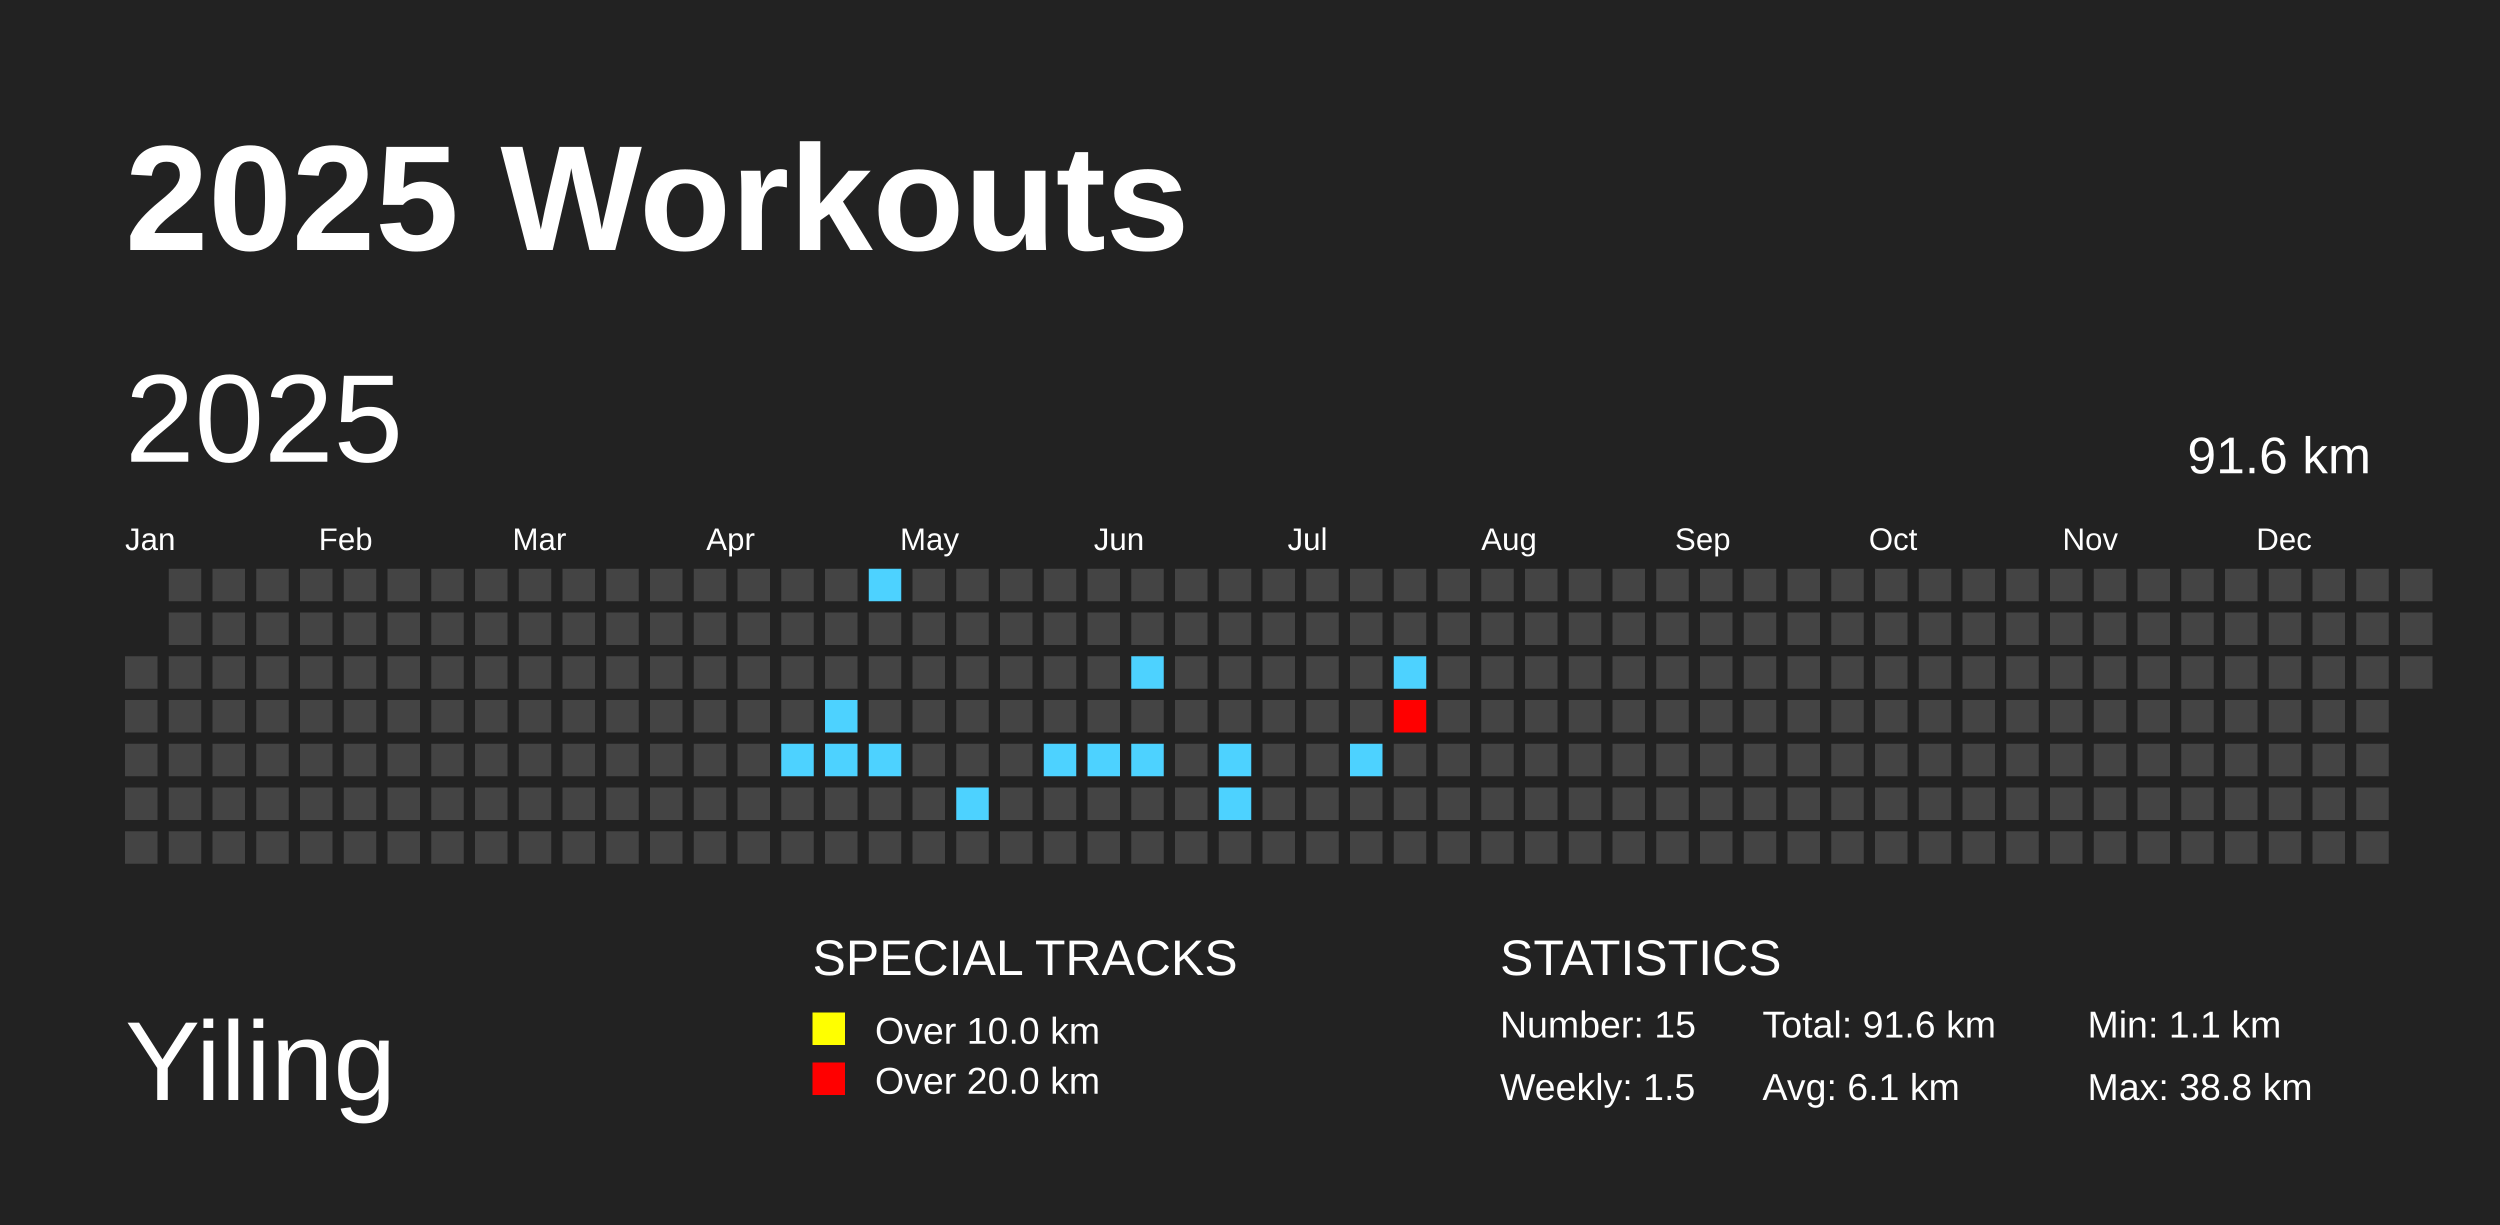
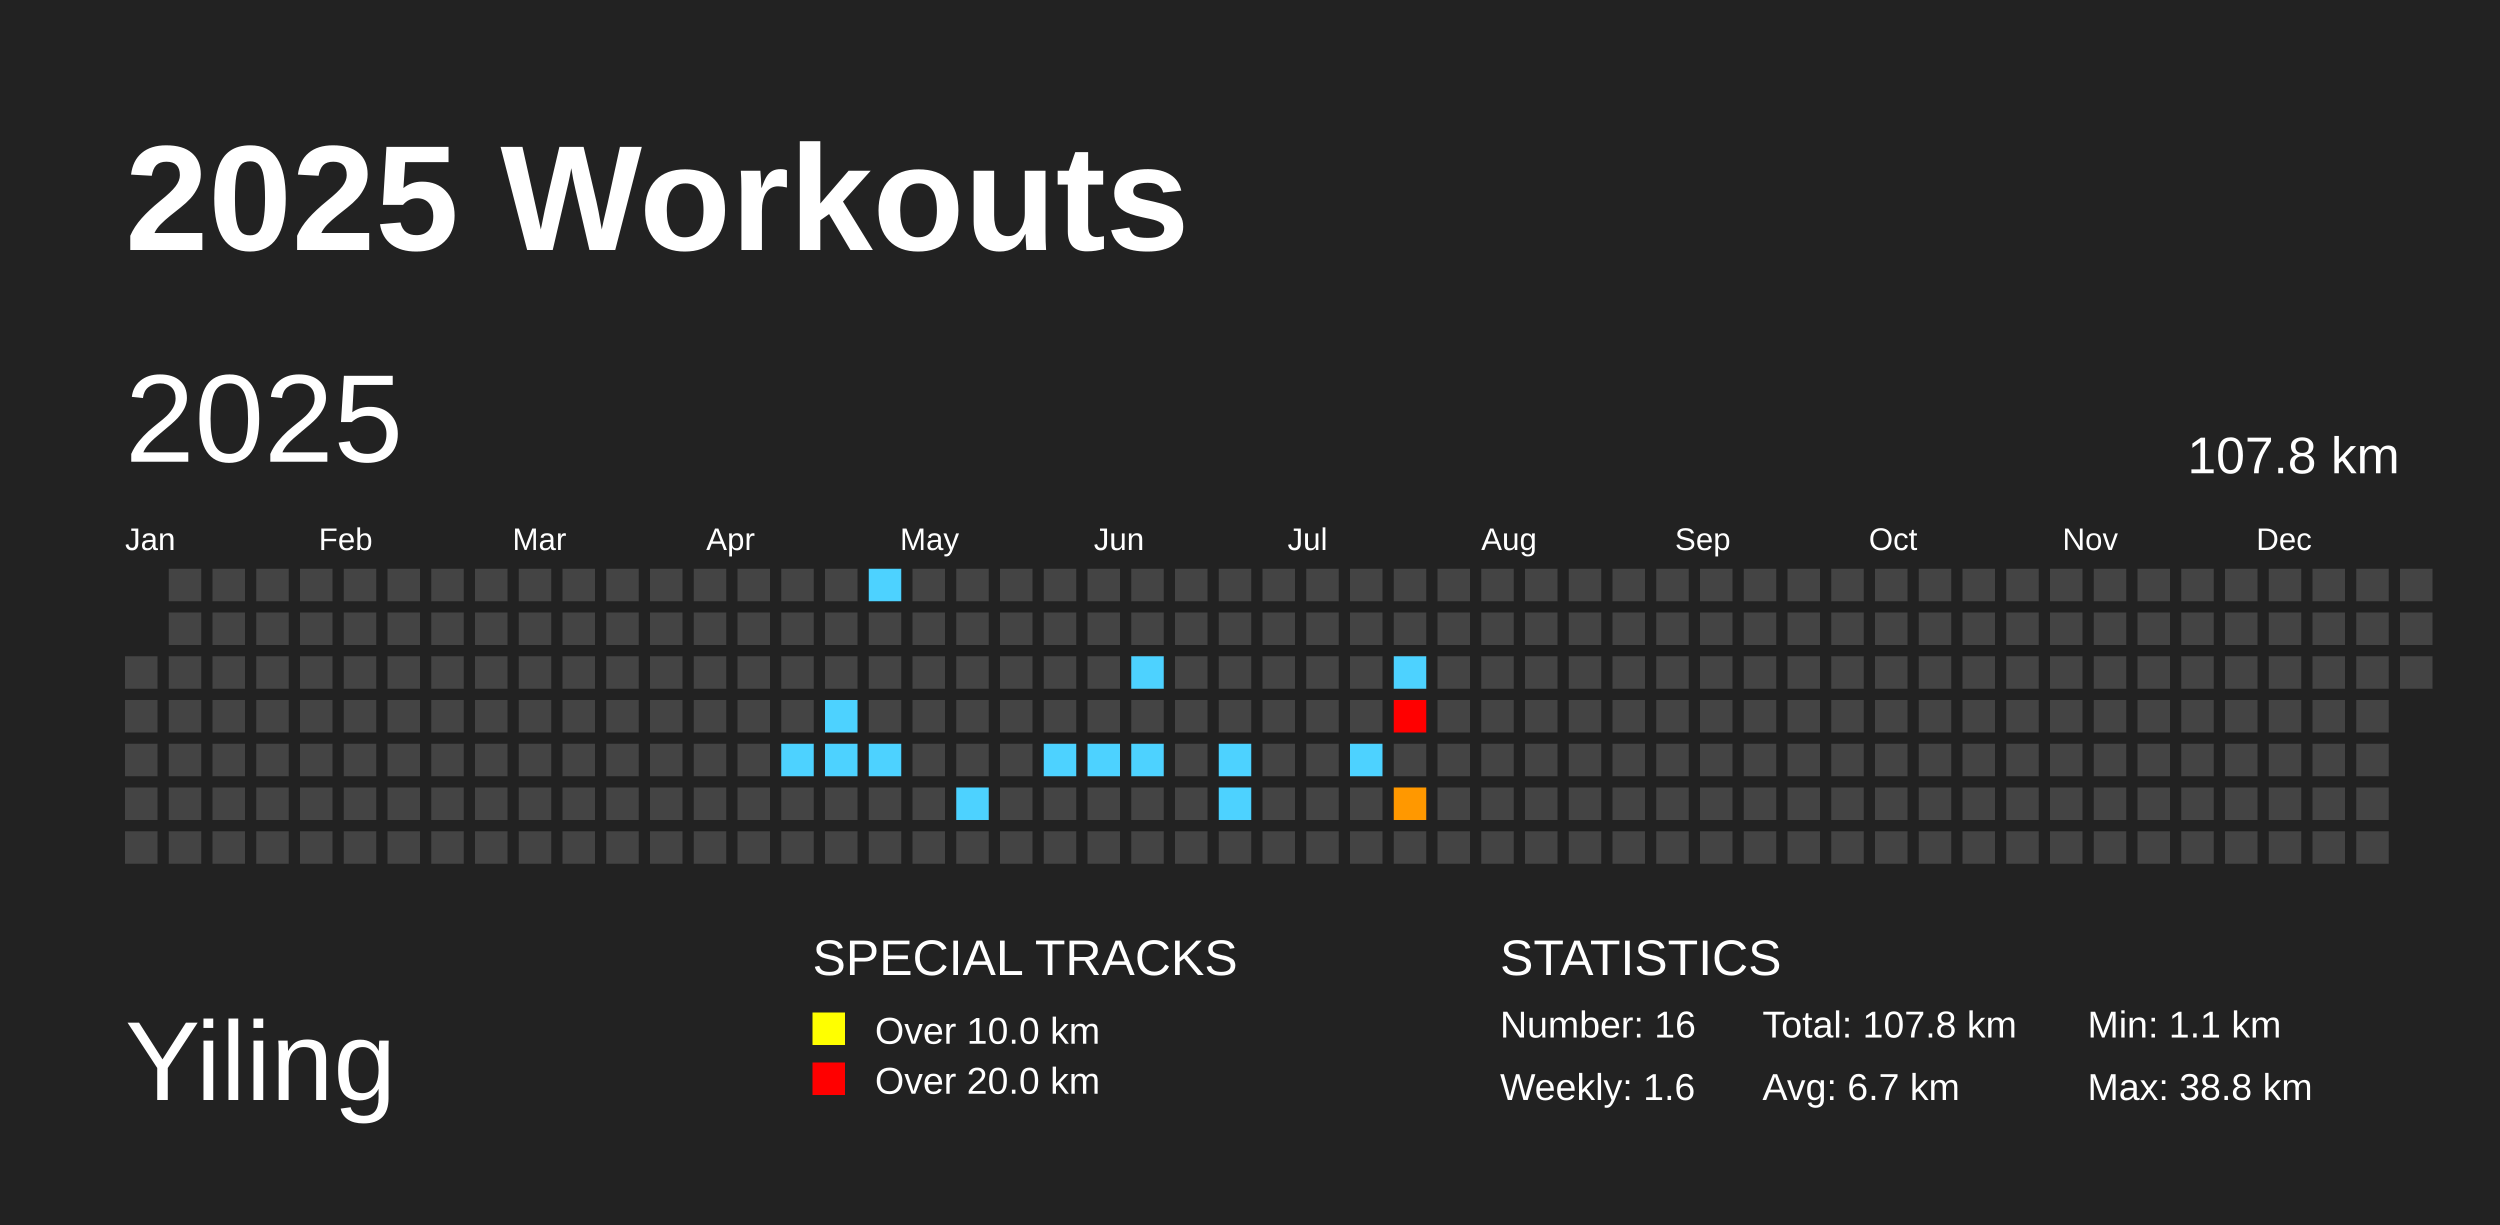
<svg xmlns="http://www.w3.org/2000/svg" baseProfile="full" height="98mm" version="1.1" viewBox="0,0,200,98" width="200mm">
  <defs />
  <rect fill="#222222" height="98" width="200" x="0" y="0" />
  <text fill="#FFFFFF" style="font-size:12px; font-family:Arial; font-weight:bold;" x="10" y="20">2025 Workouts</text>
  <text fill="#FFFFFF" style="font-size:9px; font-family:Arial" x="10" y="88">Yiling</text>
  <text fill="#FFFFFF" style="font-size:4px; font-family:Arial" x="65" y="78">SPECIAL TRACKS</text>
  <rect fill="yellow" height="2.6" width="2.6" x="65" y="81" />
  <text fill="#FFFFFF" style="font-size:3px; font-family:Arial" x="70" y="83.5">Over 10.0 km</text>
  <rect fill="red" height="2.6" width="2.6" x="65" y="85" />
  <text fill="#FFFFFF" style="font-size:3px; font-family:Arial" x="70" y="87.5">Over 20.0 km</text>
  <text fill="#FFFFFF" style="font-size:4px; font-family:Arial" x="120" y="78">STATISTICS</text>
-   <text fill="#FFFFFF" style="font-size:3px; font-family:Arial" x="120" y="83">Number: 15</text>
-   <text fill="#FFFFFF" style="font-size:3px; font-family:Arial" x="120" y="88">Weekly: 1.5</text>
-   <text fill="#FFFFFF" style="font-size:3px; font-family:Arial" x="141" y="83">Total: 91.6 km</text>
-   <text fill="#FFFFFF" style="font-size:3px; font-family:Arial" x="141" y="88">Avg: 6.1 km</text>
+   <text fill="#FFFFFF" style="font-size:3px; font-family:Arial" x="120" y="83">Number: 16</text>
+   <text fill="#FFFFFF" style="font-size:3px; font-family:Arial" x="120" y="88">Weekly: 1.6</text>
+   <text fill="#FFFFFF" style="font-size:3px; font-family:Arial" x="141" y="83">Total: 107.8 km</text>
+   <text fill="#FFFFFF" style="font-size:3px; font-family:Arial" x="141" y="88">Avg: 6.7 km</text>
  <text fill="#FFFFFF" style="font-size:3px; font-family:Arial" x="167" y="83">Min: 1.1 km</text>
  <text fill="#FFFFFF" style="font-size:3px; font-family:Arial" x="167" y="88">Max: 38.8 km</text>
  <text dominant-baseline="hanging" fill="#FFFFFF" style="font-size:10.0px; font-family:Arial;" x="10" y="30">2025</text>
-   <text dominant-baseline="hanging" fill="#FFFFFF" style="font-size:4.125px; font-family:Arial;" x="175" y="35">91.6 km</text>
+   <text dominant-baseline="hanging" fill="#FFFFFF" style="font-size:4.125px; font-family:Arial;" x="175" y="35">107.8 km</text>
  <text fill="#FFFFFF" style="font-size:2.5px; font-family:Arial" x="10.0" y="44">Jan</text>
  <text fill="#FFFFFF" style="font-size:2.5px; font-family:Arial" x="25.5" y="44">Feb</text>
  <text fill="#FFFFFF" style="font-size:2.5px; font-family:Arial" x="41.0" y="44">Mar</text>
  <text fill="#FFFFFF" style="font-size:2.5px; font-family:Arial" x="56.5" y="44">Apr</text>
  <text fill="#FFFFFF" style="font-size:2.5px; font-family:Arial" x="72.0" y="44">May</text>
  <text fill="#FFFFFF" style="font-size:2.5px; font-family:Arial" x="87.5" y="44">Jun</text>
  <text fill="#FFFFFF" style="font-size:2.5px; font-family:Arial" x="103.0" y="44">Jul</text>
  <text fill="#FFFFFF" style="font-size:2.5px; font-family:Arial" x="118.5" y="44">Aug</text>
  <text fill="#FFFFFF" style="font-size:2.5px; font-family:Arial" x="134.0" y="44">Sep</text>
  <text fill="#FFFFFF" style="font-size:2.5px; font-family:Arial" x="149.5" y="44">Oct</text>
  <text fill="#FFFFFF" style="font-size:2.5px; font-family:Arial" x="165.0" y="44">Nov</text>
  <text fill="#FFFFFF" style="font-size:2.5px; font-family:Arial" x="180.5" y="44">Dec</text>
  <rect fill="#444444" height="2.6" width="2.6" x="10.0" y="52.5" />
  <rect fill="#444444" height="2.6" width="2.6" x="10.0" y="56.0" />
  <rect fill="#444444" height="2.6" width="2.6" x="10.0" y="59.5" />
  <rect fill="#444444" height="2.6" width="2.6" x="10.0" y="63.0" />
  <rect fill="#444444" height="2.6" width="2.6" x="10.0" y="66.5" />
  <rect fill="#444444" height="2.6" width="2.6" x="13.5" y="45.5" />
  <rect fill="#444444" height="2.6" width="2.6" x="13.5" y="49.0" />
  <rect fill="#444444" height="2.6" width="2.6" x="13.5" y="52.5" />
  <rect fill="#444444" height="2.6" width="2.6" x="13.5" y="56.0" />
  <rect fill="#444444" height="2.6" width="2.6" x="13.5" y="59.5" />
  <rect fill="#444444" height="2.6" width="2.6" x="13.5" y="63.0" />
  <rect fill="#444444" height="2.6" width="2.6" x="13.5" y="66.5" />
  <rect fill="#444444" height="2.6" width="2.6" x="17.0" y="45.5" />
  <rect fill="#444444" height="2.6" width="2.6" x="17.0" y="49.0" />
  <rect fill="#444444" height="2.6" width="2.6" x="17.0" y="52.5" />
  <rect fill="#444444" height="2.6" width="2.6" x="17.0" y="56.0" />
  <rect fill="#444444" height="2.6" width="2.6" x="17.0" y="59.5" />
  <rect fill="#444444" height="2.6" width="2.6" x="17.0" y="63.0" />
  <rect fill="#444444" height="2.6" width="2.6" x="17.0" y="66.5" />
  <rect fill="#444444" height="2.6" width="2.6" x="20.5" y="45.5" />
  <rect fill="#444444" height="2.6" width="2.6" x="20.5" y="49.0" />
  <rect fill="#444444" height="2.6" width="2.6" x="20.5" y="52.5" />
  <rect fill="#444444" height="2.6" width="2.6" x="20.5" y="56.0" />
  <rect fill="#444444" height="2.6" width="2.6" x="20.5" y="59.5" />
  <rect fill="#444444" height="2.6" width="2.6" x="20.5" y="63.0" />
  <rect fill="#444444" height="2.6" width="2.6" x="20.5" y="66.5" />
  <rect fill="#444444" height="2.6" width="2.6" x="24.0" y="45.5" />
  <rect fill="#444444" height="2.6" width="2.6" x="24.0" y="49.0" />
  <rect fill="#444444" height="2.6" width="2.6" x="24.0" y="52.5" />
  <rect fill="#444444" height="2.6" width="2.6" x="24.0" y="56.0" />
  <rect fill="#444444" height="2.6" width="2.6" x="24.0" y="59.5" />
  <rect fill="#444444" height="2.6" width="2.6" x="24.0" y="63.0" />
  <rect fill="#444444" height="2.6" width="2.6" x="24.0" y="66.5" />
  <rect fill="#444444" height="2.6" width="2.6" x="27.5" y="45.5" />
  <rect fill="#444444" height="2.6" width="2.6" x="27.5" y="49.0" />
  <rect fill="#444444" height="2.6" width="2.6" x="27.5" y="52.5" />
  <rect fill="#444444" height="2.6" width="2.6" x="27.5" y="56.0" />
  <rect fill="#444444" height="2.6" width="2.6" x="27.5" y="59.5" />
  <rect fill="#444444" height="2.6" width="2.6" x="27.5" y="63.0" />
  <rect fill="#444444" height="2.6" width="2.6" x="27.5" y="66.5" />
  <rect fill="#444444" height="2.6" width="2.6" x="31.0" y="45.5" />
  <rect fill="#444444" height="2.6" width="2.6" x="31.0" y="49.0" />
  <rect fill="#444444" height="2.6" width="2.6" x="31.0" y="52.5" />
  <rect fill="#444444" height="2.6" width="2.6" x="31.0" y="56.0" />
  <rect fill="#444444" height="2.6" width="2.6" x="31.0" y="59.5" />
  <rect fill="#444444" height="2.6" width="2.6" x="31.0" y="63.0" />
  <rect fill="#444444" height="2.6" width="2.6" x="31.0" y="66.5" />
  <rect fill="#444444" height="2.6" width="2.6" x="34.5" y="45.5" />
  <rect fill="#444444" height="2.6" width="2.6" x="34.5" y="49.0" />
  <rect fill="#444444" height="2.6" width="2.6" x="34.5" y="52.5" />
  <rect fill="#444444" height="2.6" width="2.6" x="34.5" y="56.0" />
  <rect fill="#444444" height="2.6" width="2.6" x="34.5" y="59.5" />
  <rect fill="#444444" height="2.6" width="2.6" x="34.5" y="63.0" />
  <rect fill="#444444" height="2.6" width="2.6" x="34.5" y="66.5" />
  <rect fill="#444444" height="2.6" width="2.6" x="38.0" y="45.5" />
  <rect fill="#444444" height="2.6" width="2.6" x="38.0" y="49.0" />
  <rect fill="#444444" height="2.6" width="2.6" x="38.0" y="52.5" />
  <rect fill="#444444" height="2.6" width="2.6" x="38.0" y="56.0" />
  <rect fill="#444444" height="2.6" width="2.6" x="38.0" y="59.5" />
  <rect fill="#444444" height="2.6" width="2.6" x="38.0" y="63.0" />
  <rect fill="#444444" height="2.6" width="2.6" x="38.0" y="66.5" />
  <rect fill="#444444" height="2.6" width="2.6" x="41.5" y="45.5" />
  <rect fill="#444444" height="2.6" width="2.6" x="41.5" y="49.0" />
  <rect fill="#444444" height="2.6" width="2.6" x="41.5" y="52.5" />
  <rect fill="#444444" height="2.6" width="2.6" x="41.5" y="56.0" />
  <rect fill="#444444" height="2.6" width="2.6" x="41.5" y="59.5" />
  <rect fill="#444444" height="2.6" width="2.6" x="41.5" y="63.0" />
  <rect fill="#444444" height="2.6" width="2.6" x="41.5" y="66.5" />
  <rect fill="#444444" height="2.6" width="2.6" x="45.0" y="45.5" />
  <rect fill="#444444" height="2.6" width="2.6" x="45.0" y="49.0" />
  <rect fill="#444444" height="2.6" width="2.6" x="45.0" y="52.5" />
  <rect fill="#444444" height="2.6" width="2.6" x="45.0" y="56.0" />
  <rect fill="#444444" height="2.6" width="2.6" x="45.0" y="59.5" />
  <rect fill="#444444" height="2.6" width="2.6" x="45.0" y="63.0" />
  <rect fill="#444444" height="2.6" width="2.6" x="45.0" y="66.5" />
  <rect fill="#444444" height="2.6" width="2.6" x="48.5" y="45.5" />
  <rect fill="#444444" height="2.6" width="2.6" x="48.5" y="49.0" />
  <rect fill="#444444" height="2.6" width="2.6" x="48.5" y="52.5" />
  <rect fill="#444444" height="2.6" width="2.6" x="48.5" y="56.0" />
  <rect fill="#444444" height="2.6" width="2.6" x="48.5" y="59.5" />
  <rect fill="#444444" height="2.6" width="2.6" x="48.5" y="63.0" />
  <rect fill="#444444" height="2.6" width="2.6" x="48.5" y="66.5" />
  <rect fill="#444444" height="2.6" width="2.6" x="52.0" y="45.5" />
  <rect fill="#444444" height="2.6" width="2.6" x="52.0" y="49.0" />
  <rect fill="#444444" height="2.6" width="2.6" x="52.0" y="52.5" />
  <rect fill="#444444" height="2.6" width="2.6" x="52.0" y="56.0" />
  <rect fill="#444444" height="2.6" width="2.6" x="52.0" y="59.5" />
  <rect fill="#444444" height="2.6" width="2.6" x="52.0" y="63.0" />
  <rect fill="#444444" height="2.6" width="2.6" x="52.0" y="66.5" />
  <rect fill="#444444" height="2.6" width="2.6" x="55.5" y="45.5" />
  <rect fill="#444444" height="2.6" width="2.6" x="55.5" y="49.0" />
  <rect fill="#444444" height="2.6" width="2.6" x="55.5" y="52.5" />
  <rect fill="#444444" height="2.6" width="2.6" x="55.5" y="56.0" />
  <rect fill="#444444" height="2.6" width="2.6" x="55.5" y="59.5" />
  <rect fill="#444444" height="2.6" width="2.6" x="55.5" y="63.0" />
  <rect fill="#444444" height="2.6" width="2.6" x="55.5" y="66.5" />
  <rect fill="#444444" height="2.6" width="2.6" x="59.0" y="45.5" />
  <rect fill="#444444" height="2.6" width="2.6" x="59.0" y="49.0" />
  <rect fill="#444444" height="2.6" width="2.6" x="59.0" y="52.5" />
  <rect fill="#444444" height="2.6" width="2.6" x="59.0" y="56.0" />
  <rect fill="#444444" height="2.6" width="2.6" x="59.0" y="59.5" />
  <rect fill="#444444" height="2.6" width="2.6" x="59.0" y="63.0" />
  <rect fill="#444444" height="2.6" width="2.6" x="59.0" y="66.5" />
  <rect fill="#444444" height="2.6" width="2.6" x="62.5" y="45.5" />
  <rect fill="#444444" height="2.6" width="2.6" x="62.5" y="49.0" />
  <rect fill="#444444" height="2.6" width="2.6" x="62.5" y="52.5" />
  <rect fill="#444444" height="2.6" width="2.6" x="62.5" y="56.0" />
  <rect fill="#4dd2ff" height="2.6" width="2.6" x="62.5" y="59.5" />
  <rect fill="#444444" height="2.6" width="2.6" x="62.5" y="63.0" />
  <rect fill="#444444" height="2.6" width="2.6" x="62.5" y="66.5" />
  <rect fill="#444444" height="2.6" width="2.6" x="66.0" y="45.5" />
  <rect fill="#444444" height="2.6" width="2.6" x="66.0" y="49.0" />
  <rect fill="#444444" height="2.6" width="2.6" x="66.0" y="52.5" />
  <rect fill="#4dd2ff" height="2.6" width="2.6" x="66.0" y="56.0" />
  <rect fill="#4dd2ff" height="2.6" width="2.6" x="66.0" y="59.5" />
  <rect fill="#444444" height="2.6" width="2.6" x="66.0" y="63.0" />
  <rect fill="#444444" height="2.6" width="2.6" x="66.0" y="66.5" />
  <rect fill="#4dd2ff" height="2.6" width="2.6" x="69.5" y="45.5" />
  <rect fill="#444444" height="2.6" width="2.6" x="69.5" y="49.0" />
  <rect fill="#444444" height="2.6" width="2.6" x="69.5" y="52.5" />
  <rect fill="#444444" height="2.6" width="2.6" x="69.5" y="56.0" />
  <rect fill="#4dd2ff" height="2.6" width="2.6" x="69.5" y="59.5" />
  <rect fill="#444444" height="2.6" width="2.6" x="69.5" y="63.0" />
  <rect fill="#444444" height="2.6" width="2.6" x="69.5" y="66.5" />
  <rect fill="#444444" height="2.6" width="2.6" x="73.0" y="45.5" />
  <rect fill="#444444" height="2.6" width="2.6" x="73.0" y="49.0" />
  <rect fill="#444444" height="2.6" width="2.6" x="73.0" y="52.5" />
  <rect fill="#444444" height="2.6" width="2.6" x="73.0" y="56.0" />
  <rect fill="#444444" height="2.6" width="2.6" x="73.0" y="59.5" />
  <rect fill="#444444" height="2.6" width="2.6" x="73.0" y="63.0" />
  <rect fill="#444444" height="2.6" width="2.6" x="73.0" y="66.5" />
  <rect fill="#444444" height="2.6" width="2.6" x="76.5" y="45.5" />
  <rect fill="#444444" height="2.6" width="2.6" x="76.5" y="49.0" />
  <rect fill="#444444" height="2.6" width="2.6" x="76.5" y="52.5" />
  <rect fill="#444444" height="2.6" width="2.6" x="76.5" y="56.0" />
  <rect fill="#444444" height="2.6" width="2.6" x="76.5" y="59.5" />
  <rect fill="#4dd2ff" height="2.6" width="2.6" x="76.5" y="63.0" />
  <rect fill="#444444" height="2.6" width="2.6" x="76.5" y="66.5" />
  <rect fill="#444444" height="2.6" width="2.6" x="80.0" y="45.5" />
  <rect fill="#444444" height="2.6" width="2.6" x="80.0" y="49.0" />
  <rect fill="#444444" height="2.6" width="2.6" x="80.0" y="52.5" />
  <rect fill="#444444" height="2.6" width="2.6" x="80.0" y="56.0" />
  <rect fill="#444444" height="2.6" width="2.6" x="80.0" y="59.5" />
  <rect fill="#444444" height="2.6" width="2.6" x="80.0" y="63.0" />
  <rect fill="#444444" height="2.6" width="2.6" x="80.0" y="66.5" />
  <rect fill="#444444" height="2.6" width="2.6" x="83.5" y="45.5" />
  <rect fill="#444444" height="2.6" width="2.6" x="83.5" y="49.0" />
  <rect fill="#444444" height="2.6" width="2.6" x="83.5" y="52.5" />
  <rect fill="#444444" height="2.6" width="2.6" x="83.5" y="56.0" />
  <rect fill="#4dd2ff" height="2.6" width="2.6" x="83.5" y="59.5" />
  <rect fill="#444444" height="2.6" width="2.6" x="83.5" y="63.0" />
  <rect fill="#444444" height="2.6" width="2.6" x="83.5" y="66.5" />
  <rect fill="#444444" height="2.6" width="2.6" x="87.0" y="45.5" />
  <rect fill="#444444" height="2.6" width="2.6" x="87.0" y="49.0" />
  <rect fill="#444444" height="2.6" width="2.6" x="87.0" y="52.5" />
  <rect fill="#444444" height="2.6" width="2.6" x="87.0" y="56.0" />
  <rect fill="#4dd2ff" height="2.6" width="2.6" x="87.0" y="59.5" />
  <rect fill="#444444" height="2.6" width="2.6" x="87.0" y="63.0" />
  <rect fill="#444444" height="2.6" width="2.6" x="87.0" y="66.5" />
  <rect fill="#444444" height="2.6" width="2.6" x="90.5" y="45.5" />
  <rect fill="#444444" height="2.6" width="2.6" x="90.5" y="49.0" />
  <rect fill="#4dd2ff" height="2.6" width="2.6" x="90.5" y="52.5" />
  <rect fill="#444444" height="2.6" width="2.6" x="90.5" y="56.0" />
  <rect fill="#4dd2ff" height="2.6" width="2.6" x="90.5" y="59.5" />
  <rect fill="#444444" height="2.6" width="2.6" x="90.5" y="63.0" />
  <rect fill="#444444" height="2.6" width="2.6" x="90.5" y="66.5" />
  <rect fill="#444444" height="2.6" width="2.6" x="94.0" y="45.5" />
  <rect fill="#444444" height="2.6" width="2.6" x="94.0" y="49.0" />
  <rect fill="#444444" height="2.6" width="2.6" x="94.0" y="52.5" />
  <rect fill="#444444" height="2.6" width="2.6" x="94.0" y="56.0" />
  <rect fill="#444444" height="2.6" width="2.6" x="94.0" y="59.5" />
  <rect fill="#444444" height="2.6" width="2.6" x="94.0" y="63.0" />
  <rect fill="#444444" height="2.6" width="2.6" x="94.0" y="66.5" />
  <rect fill="#444444" height="2.6" width="2.6" x="97.5" y="45.5" />
  <rect fill="#444444" height="2.6" width="2.6" x="97.5" y="49.0" />
  <rect fill="#444444" height="2.6" width="2.6" x="97.5" y="52.5" />
  <rect fill="#444444" height="2.6" width="2.6" x="97.5" y="56.0" />
  <rect fill="#4dd2ff" height="2.6" width="2.6" x="97.5" y="59.5" />
  <rect fill="#4dd2ff" height="2.6" width="2.6" x="97.5" y="63.0" />
  <rect fill="#444444" height="2.6" width="2.6" x="97.5" y="66.5" />
  <rect fill="#444444" height="2.6" width="2.6" x="101.0" y="45.5" />
  <rect fill="#444444" height="2.6" width="2.6" x="101.0" y="49.0" />
  <rect fill="#444444" height="2.6" width="2.6" x="101.0" y="52.5" />
  <rect fill="#444444" height="2.6" width="2.6" x="101.0" y="56.0" />
  <rect fill="#444444" height="2.6" width="2.6" x="101.0" y="59.5" />
  <rect fill="#444444" height="2.6" width="2.6" x="101.0" y="63.0" />
  <rect fill="#444444" height="2.6" width="2.6" x="101.0" y="66.5" />
  <rect fill="#444444" height="2.6" width="2.6" x="104.5" y="45.5" />
  <rect fill="#444444" height="2.6" width="2.6" x="104.5" y="49.0" />
  <rect fill="#444444" height="2.6" width="2.6" x="104.5" y="52.5" />
  <rect fill="#444444" height="2.6" width="2.6" x="104.5" y="56.0" />
  <rect fill="#444444" height="2.6" width="2.6" x="104.5" y="59.5" />
  <rect fill="#444444" height="2.6" width="2.6" x="104.5" y="63.0" />
  <rect fill="#444444" height="2.6" width="2.6" x="104.5" y="66.5" />
  <rect fill="#444444" height="2.6" width="2.6" x="108.0" y="45.5" />
  <rect fill="#444444" height="2.6" width="2.6" x="108.0" y="49.0" />
  <rect fill="#444444" height="2.6" width="2.6" x="108.0" y="52.5" />
  <rect fill="#444444" height="2.6" width="2.6" x="108.0" y="56.0" />
  <rect fill="#4dd2ff" height="2.6" width="2.6" x="108.0" y="59.5" />
  <rect fill="#444444" height="2.6" width="2.6" x="108.0" y="63.0" />
  <rect fill="#444444" height="2.6" width="2.6" x="108.0" y="66.5" />
  <rect fill="#444444" height="2.6" width="2.6" x="111.5" y="45.5" />
  <rect fill="#444444" height="2.6" width="2.6" x="111.5" y="49.0" />
  <rect fill="#4dd2ff" height="2.6" width="2.6" x="111.5" y="52.5" />
  <rect fill="red" height="2.6" width="2.6" x="111.5" y="56.0" />
  <rect fill="#444444" height="2.6" width="2.6" x="111.5" y="59.5" />
-   <rect fill="#444444" height="2.6" width="2.6" x="111.5" y="63.0" />
+   <rect fill="#ff9800" height="2.6" width="2.6" x="111.5" y="63.0" />
  <rect fill="#444444" height="2.6" width="2.6" x="111.5" y="66.5" />
  <rect fill="#444444" height="2.6" width="2.6" x="115.0" y="45.5" />
  <rect fill="#444444" height="2.6" width="2.6" x="115.0" y="49.0" />
  <rect fill="#444444" height="2.6" width="2.6" x="115.0" y="52.5" />
  <rect fill="#444444" height="2.6" width="2.6" x="115.0" y="56.0" />
  <rect fill="#444444" height="2.6" width="2.6" x="115.0" y="59.5" />
  <rect fill="#444444" height="2.6" width="2.6" x="115.0" y="63.0" />
  <rect fill="#444444" height="2.6" width="2.6" x="115.0" y="66.5" />
  <rect fill="#444444" height="2.6" width="2.6" x="118.5" y="45.5" />
  <rect fill="#444444" height="2.6" width="2.6" x="118.5" y="49.0" />
  <rect fill="#444444" height="2.6" width="2.6" x="118.5" y="52.5" />
  <rect fill="#444444" height="2.6" width="2.6" x="118.5" y="56.0" />
  <rect fill="#444444" height="2.6" width="2.6" x="118.5" y="59.5" />
  <rect fill="#444444" height="2.6" width="2.6" x="118.5" y="63.0" />
  <rect fill="#444444" height="2.6" width="2.6" x="118.5" y="66.5" />
  <rect fill="#444444" height="2.6" width="2.6" x="122.0" y="45.5" />
  <rect fill="#444444" height="2.6" width="2.6" x="122.0" y="49.0" />
  <rect fill="#444444" height="2.6" width="2.6" x="122.0" y="52.5" />
  <rect fill="#444444" height="2.6" width="2.6" x="122.0" y="56.0" />
  <rect fill="#444444" height="2.6" width="2.6" x="122.0" y="59.5" />
  <rect fill="#444444" height="2.6" width="2.6" x="122.0" y="63.0" />
  <rect fill="#444444" height="2.6" width="2.6" x="122.0" y="66.5" />
  <rect fill="#444444" height="2.6" width="2.6" x="125.5" y="45.5" />
  <rect fill="#444444" height="2.6" width="2.6" x="125.5" y="49.0" />
  <rect fill="#444444" height="2.6" width="2.6" x="125.5" y="52.5" />
  <rect fill="#444444" height="2.6" width="2.6" x="125.5" y="56.0" />
  <rect fill="#444444" height="2.6" width="2.6" x="125.5" y="59.5" />
  <rect fill="#444444" height="2.6" width="2.6" x="125.5" y="63.0" />
  <rect fill="#444444" height="2.6" width="2.6" x="125.5" y="66.5" />
  <rect fill="#444444" height="2.6" width="2.6" x="129.0" y="45.5" />
  <rect fill="#444444" height="2.6" width="2.6" x="129.0" y="49.0" />
  <rect fill="#444444" height="2.6" width="2.6" x="129.0" y="52.5" />
  <rect fill="#444444" height="2.6" width="2.6" x="129.0" y="56.0" />
  <rect fill="#444444" height="2.6" width="2.6" x="129.0" y="59.5" />
  <rect fill="#444444" height="2.6" width="2.6" x="129.0" y="63.0" />
  <rect fill="#444444" height="2.6" width="2.6" x="129.0" y="66.5" />
  <rect fill="#444444" height="2.6" width="2.6" x="132.5" y="45.5" />
  <rect fill="#444444" height="2.6" width="2.6" x="132.5" y="49.0" />
  <rect fill="#444444" height="2.6" width="2.6" x="132.5" y="52.5" />
  <rect fill="#444444" height="2.6" width="2.6" x="132.5" y="56.0" />
  <rect fill="#444444" height="2.6" width="2.6" x="132.5" y="59.5" />
  <rect fill="#444444" height="2.6" width="2.6" x="132.5" y="63.0" />
  <rect fill="#444444" height="2.6" width="2.6" x="132.5" y="66.5" />
  <rect fill="#444444" height="2.6" width="2.6" x="136.0" y="45.5" />
  <rect fill="#444444" height="2.6" width="2.6" x="136.0" y="49.0" />
  <rect fill="#444444" height="2.6" width="2.6" x="136.0" y="52.5" />
  <rect fill="#444444" height="2.6" width="2.6" x="136.0" y="56.0" />
  <rect fill="#444444" height="2.6" width="2.6" x="136.0" y="59.5" />
  <rect fill="#444444" height="2.6" width="2.6" x="136.0" y="63.0" />
  <rect fill="#444444" height="2.6" width="2.6" x="136.0" y="66.5" />
  <rect fill="#444444" height="2.6" width="2.6" x="139.5" y="45.5" />
  <rect fill="#444444" height="2.6" width="2.6" x="139.5" y="49.0" />
  <rect fill="#444444" height="2.6" width="2.6" x="139.5" y="52.5" />
  <rect fill="#444444" height="2.6" width="2.6" x="139.5" y="56.0" />
  <rect fill="#444444" height="2.6" width="2.6" x="139.5" y="59.5" />
  <rect fill="#444444" height="2.6" width="2.6" x="139.5" y="63.0" />
  <rect fill="#444444" height="2.6" width="2.6" x="139.5" y="66.5" />
  <rect fill="#444444" height="2.6" width="2.6" x="143.0" y="45.5" />
  <rect fill="#444444" height="2.6" width="2.6" x="143.0" y="49.0" />
  <rect fill="#444444" height="2.6" width="2.6" x="143.0" y="52.5" />
  <rect fill="#444444" height="2.6" width="2.6" x="143.0" y="56.0" />
  <rect fill="#444444" height="2.6" width="2.6" x="143.0" y="59.5" />
  <rect fill="#444444" height="2.6" width="2.6" x="143.0" y="63.0" />
  <rect fill="#444444" height="2.6" width="2.6" x="143.0" y="66.5" />
  <rect fill="#444444" height="2.6" width="2.6" x="146.5" y="45.5" />
  <rect fill="#444444" height="2.6" width="2.6" x="146.5" y="49.0" />
  <rect fill="#444444" height="2.6" width="2.6" x="146.5" y="52.5" />
  <rect fill="#444444" height="2.6" width="2.6" x="146.5" y="56.0" />
  <rect fill="#444444" height="2.6" width="2.6" x="146.5" y="59.5" />
  <rect fill="#444444" height="2.6" width="2.6" x="146.5" y="63.0" />
  <rect fill="#444444" height="2.6" width="2.6" x="146.5" y="66.5" />
  <rect fill="#444444" height="2.6" width="2.6" x="150.0" y="45.5" />
  <rect fill="#444444" height="2.6" width="2.6" x="150.0" y="49.0" />
  <rect fill="#444444" height="2.6" width="2.6" x="150.0" y="52.5" />
  <rect fill="#444444" height="2.6" width="2.6" x="150.0" y="56.0" />
  <rect fill="#444444" height="2.6" width="2.6" x="150.0" y="59.5" />
  <rect fill="#444444" height="2.6" width="2.6" x="150.0" y="63.0" />
  <rect fill="#444444" height="2.6" width="2.6" x="150.0" y="66.5" />
  <rect fill="#444444" height="2.6" width="2.6" x="153.5" y="45.5" />
  <rect fill="#444444" height="2.6" width="2.6" x="153.5" y="49.0" />
  <rect fill="#444444" height="2.6" width="2.6" x="153.5" y="52.5" />
  <rect fill="#444444" height="2.6" width="2.6" x="153.5" y="56.0" />
  <rect fill="#444444" height="2.6" width="2.6" x="153.5" y="59.5" />
  <rect fill="#444444" height="2.6" width="2.6" x="153.5" y="63.0" />
  <rect fill="#444444" height="2.6" width="2.6" x="153.5" y="66.5" />
  <rect fill="#444444" height="2.6" width="2.6" x="157.0" y="45.5" />
  <rect fill="#444444" height="2.6" width="2.6" x="157.0" y="49.0" />
  <rect fill="#444444" height="2.6" width="2.6" x="157.0" y="52.5" />
  <rect fill="#444444" height="2.6" width="2.6" x="157.0" y="56.0" />
  <rect fill="#444444" height="2.6" width="2.6" x="157.0" y="59.5" />
  <rect fill="#444444" height="2.6" width="2.6" x="157.0" y="63.0" />
  <rect fill="#444444" height="2.6" width="2.6" x="157.0" y="66.5" />
  <rect fill="#444444" height="2.6" width="2.6" x="160.5" y="45.5" />
  <rect fill="#444444" height="2.6" width="2.6" x="160.5" y="49.0" />
  <rect fill="#444444" height="2.6" width="2.6" x="160.5" y="52.5" />
  <rect fill="#444444" height="2.6" width="2.6" x="160.5" y="56.0" />
  <rect fill="#444444" height="2.6" width="2.6" x="160.5" y="59.5" />
  <rect fill="#444444" height="2.6" width="2.6" x="160.5" y="63.0" />
  <rect fill="#444444" height="2.6" width="2.6" x="160.5" y="66.5" />
  <rect fill="#444444" height="2.6" width="2.6" x="164.0" y="45.5" />
  <rect fill="#444444" height="2.6" width="2.6" x="164.0" y="49.0" />
  <rect fill="#444444" height="2.6" width="2.6" x="164.0" y="52.5" />
  <rect fill="#444444" height="2.6" width="2.6" x="164.0" y="56.0" />
  <rect fill="#444444" height="2.6" width="2.6" x="164.0" y="59.5" />
  <rect fill="#444444" height="2.6" width="2.6" x="164.0" y="63.0" />
  <rect fill="#444444" height="2.6" width="2.6" x="164.0" y="66.5" />
  <rect fill="#444444" height="2.6" width="2.6" x="167.5" y="45.5" />
  <rect fill="#444444" height="2.6" width="2.6" x="167.5" y="49.0" />
  <rect fill="#444444" height="2.6" width="2.6" x="167.5" y="52.5" />
  <rect fill="#444444" height="2.6" width="2.6" x="167.5" y="56.0" />
  <rect fill="#444444" height="2.6" width="2.6" x="167.5" y="59.5" />
  <rect fill="#444444" height="2.6" width="2.6" x="167.5" y="63.0" />
  <rect fill="#444444" height="2.6" width="2.6" x="167.5" y="66.5" />
  <rect fill="#444444" height="2.6" width="2.6" x="171.0" y="45.5" />
  <rect fill="#444444" height="2.6" width="2.6" x="171.0" y="49.0" />
  <rect fill="#444444" height="2.6" width="2.6" x="171.0" y="52.5" />
  <rect fill="#444444" height="2.6" width="2.6" x="171.0" y="56.0" />
  <rect fill="#444444" height="2.6" width="2.6" x="171.0" y="59.5" />
  <rect fill="#444444" height="2.6" width="2.6" x="171.0" y="63.0" />
  <rect fill="#444444" height="2.6" width="2.6" x="171.0" y="66.5" />
  <rect fill="#444444" height="2.6" width="2.6" x="174.5" y="45.5" />
  <rect fill="#444444" height="2.6" width="2.6" x="174.5" y="49.0" />
  <rect fill="#444444" height="2.6" width="2.6" x="174.5" y="52.5" />
  <rect fill="#444444" height="2.6" width="2.6" x="174.5" y="56.0" />
  <rect fill="#444444" height="2.6" width="2.6" x="174.5" y="59.5" />
  <rect fill="#444444" height="2.6" width="2.6" x="174.5" y="63.0" />
  <rect fill="#444444" height="2.6" width="2.6" x="174.5" y="66.5" />
  <rect fill="#444444" height="2.6" width="2.6" x="178.0" y="45.5" />
  <rect fill="#444444" height="2.6" width="2.6" x="178.0" y="49.0" />
  <rect fill="#444444" height="2.6" width="2.6" x="178.0" y="52.5" />
  <rect fill="#444444" height="2.6" width="2.6" x="178.0" y="56.0" />
  <rect fill="#444444" height="2.6" width="2.6" x="178.0" y="59.5" />
  <rect fill="#444444" height="2.6" width="2.6" x="178.0" y="63.0" />
  <rect fill="#444444" height="2.6" width="2.6" x="178.0" y="66.5" />
  <rect fill="#444444" height="2.6" width="2.6" x="181.5" y="45.5" />
  <rect fill="#444444" height="2.6" width="2.6" x="181.5" y="49.0" />
  <rect fill="#444444" height="2.6" width="2.6" x="181.5" y="52.5" />
  <rect fill="#444444" height="2.6" width="2.6" x="181.5" y="56.0" />
  <rect fill="#444444" height="2.6" width="2.6" x="181.5" y="59.5" />
  <rect fill="#444444" height="2.6" width="2.6" x="181.5" y="63.0" />
  <rect fill="#444444" height="2.6" width="2.6" x="181.5" y="66.5" />
  <rect fill="#444444" height="2.6" width="2.6" x="185.0" y="45.5" />
  <rect fill="#444444" height="2.6" width="2.6" x="185.0" y="49.0" />
  <rect fill="#444444" height="2.6" width="2.6" x="185.0" y="52.5" />
  <rect fill="#444444" height="2.6" width="2.6" x="185.0" y="56.0" />
  <rect fill="#444444" height="2.6" width="2.6" x="185.0" y="59.5" />
  <rect fill="#444444" height="2.6" width="2.6" x="185.0" y="63.0" />
  <rect fill="#444444" height="2.6" width="2.6" x="185.0" y="66.5" />
  <rect fill="#444444" height="2.6" width="2.6" x="188.5" y="45.5" />
  <rect fill="#444444" height="2.6" width="2.6" x="188.5" y="49.0" />
  <rect fill="#444444" height="2.6" width="2.6" x="188.5" y="52.5" />
  <rect fill="#444444" height="2.6" width="2.6" x="188.5" y="56.0" />
  <rect fill="#444444" height="2.6" width="2.6" x="188.5" y="59.5" />
  <rect fill="#444444" height="2.6" width="2.6" x="188.5" y="63.0" />
  <rect fill="#444444" height="2.6" width="2.6" x="188.5" y="66.5" />
  <rect fill="#444444" height="2.6" width="2.6" x="192.0" y="45.5" />
  <rect fill="#444444" height="2.6" width="2.6" x="192.0" y="49.0" />
  <rect fill="#444444" height="2.6" width="2.6" x="192.0" y="52.5" />
</svg>
